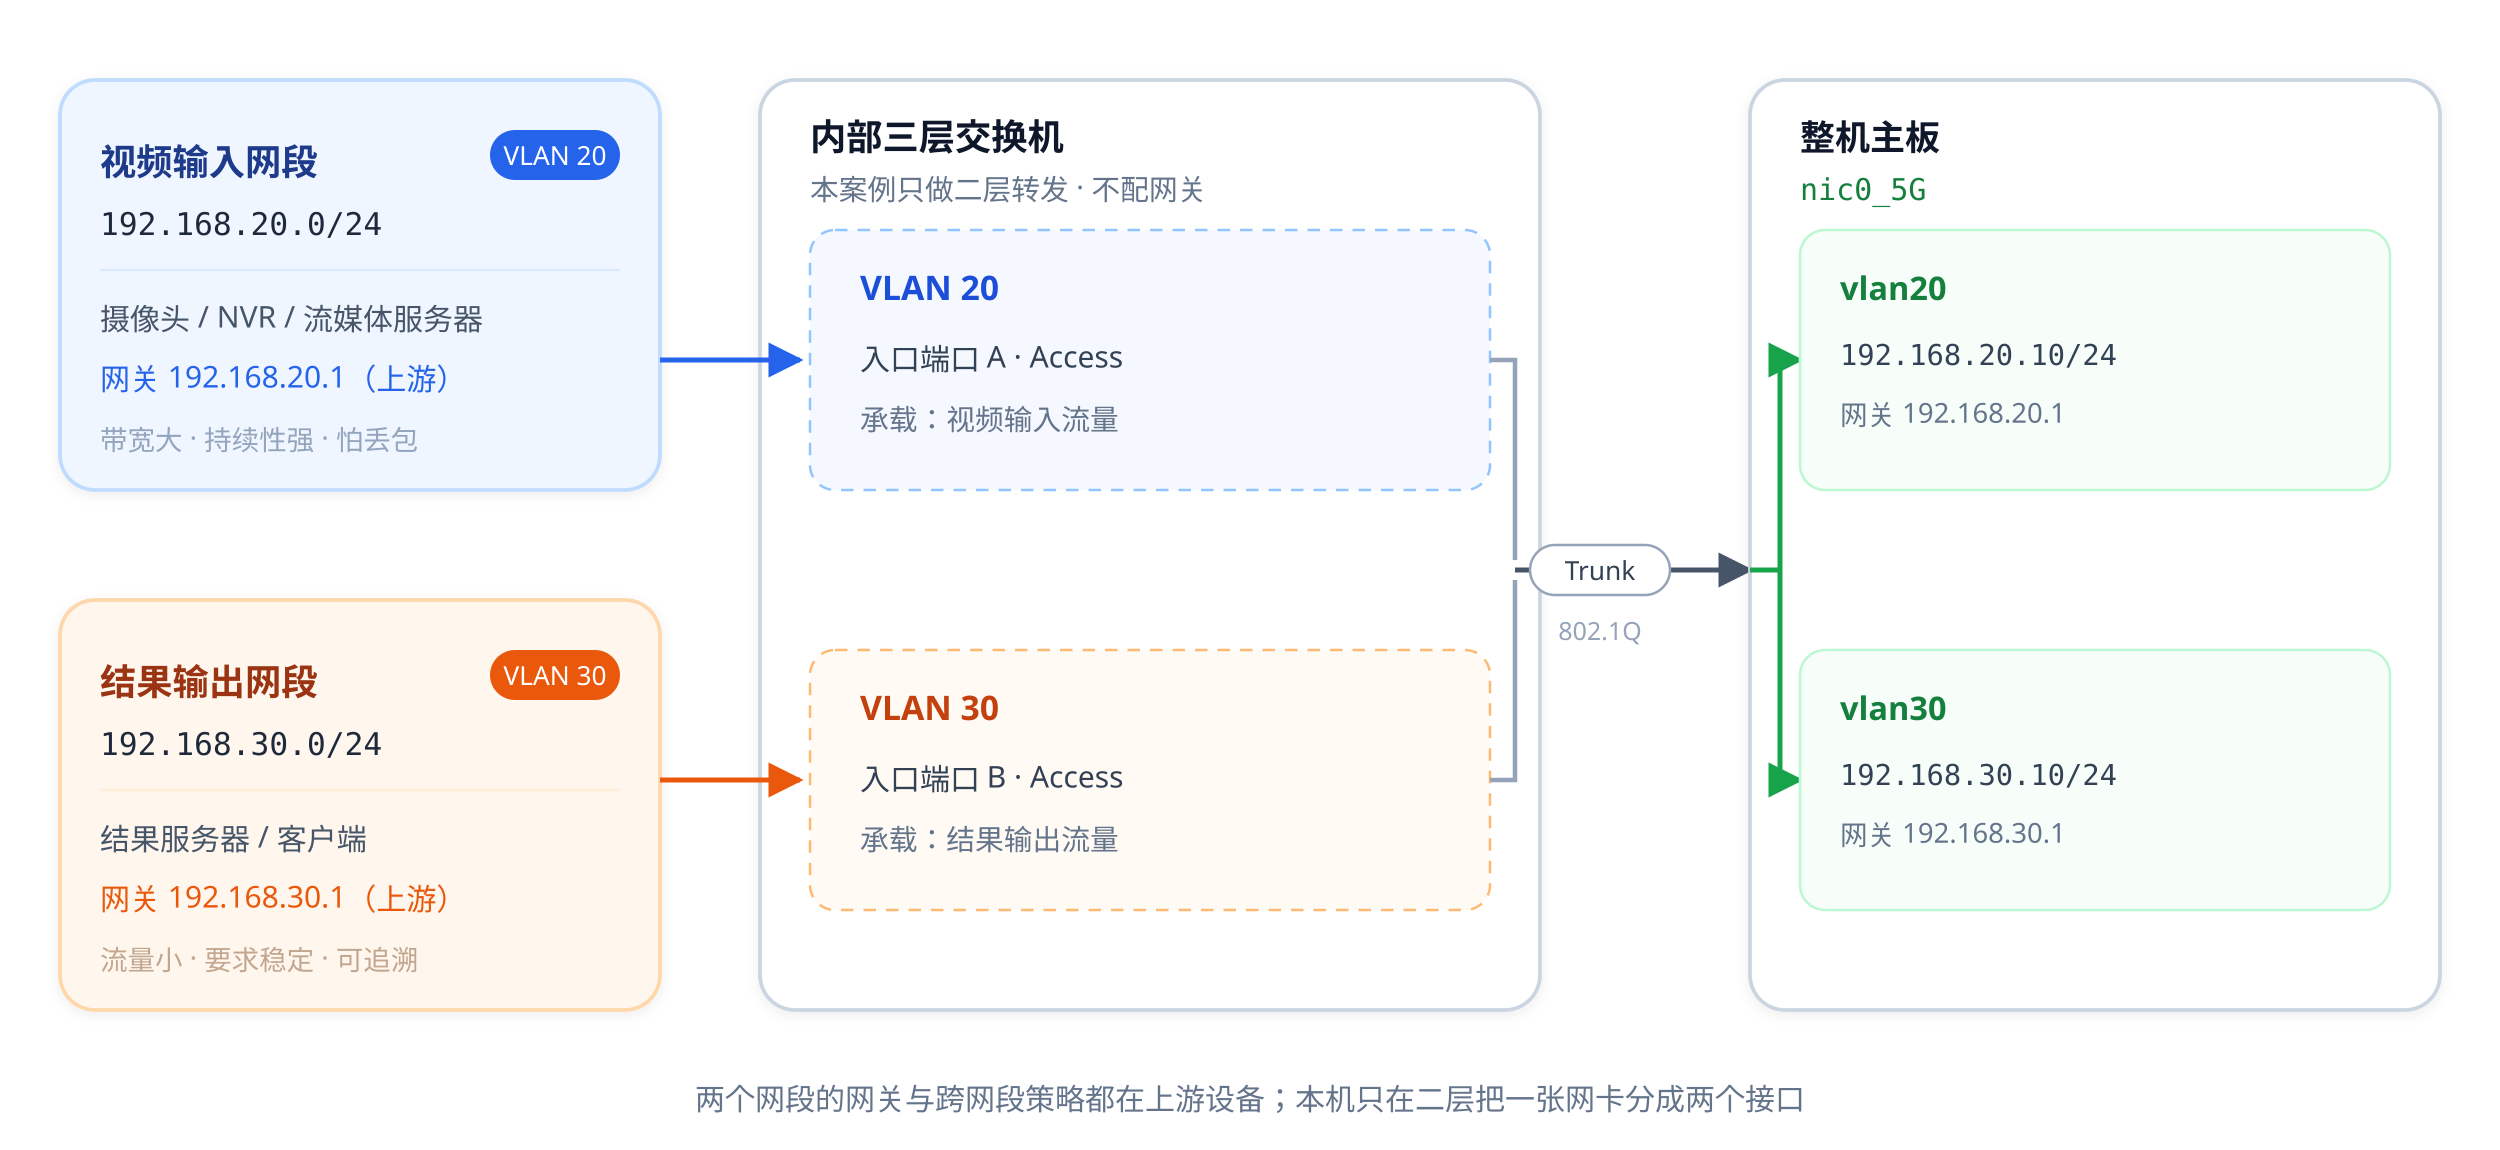
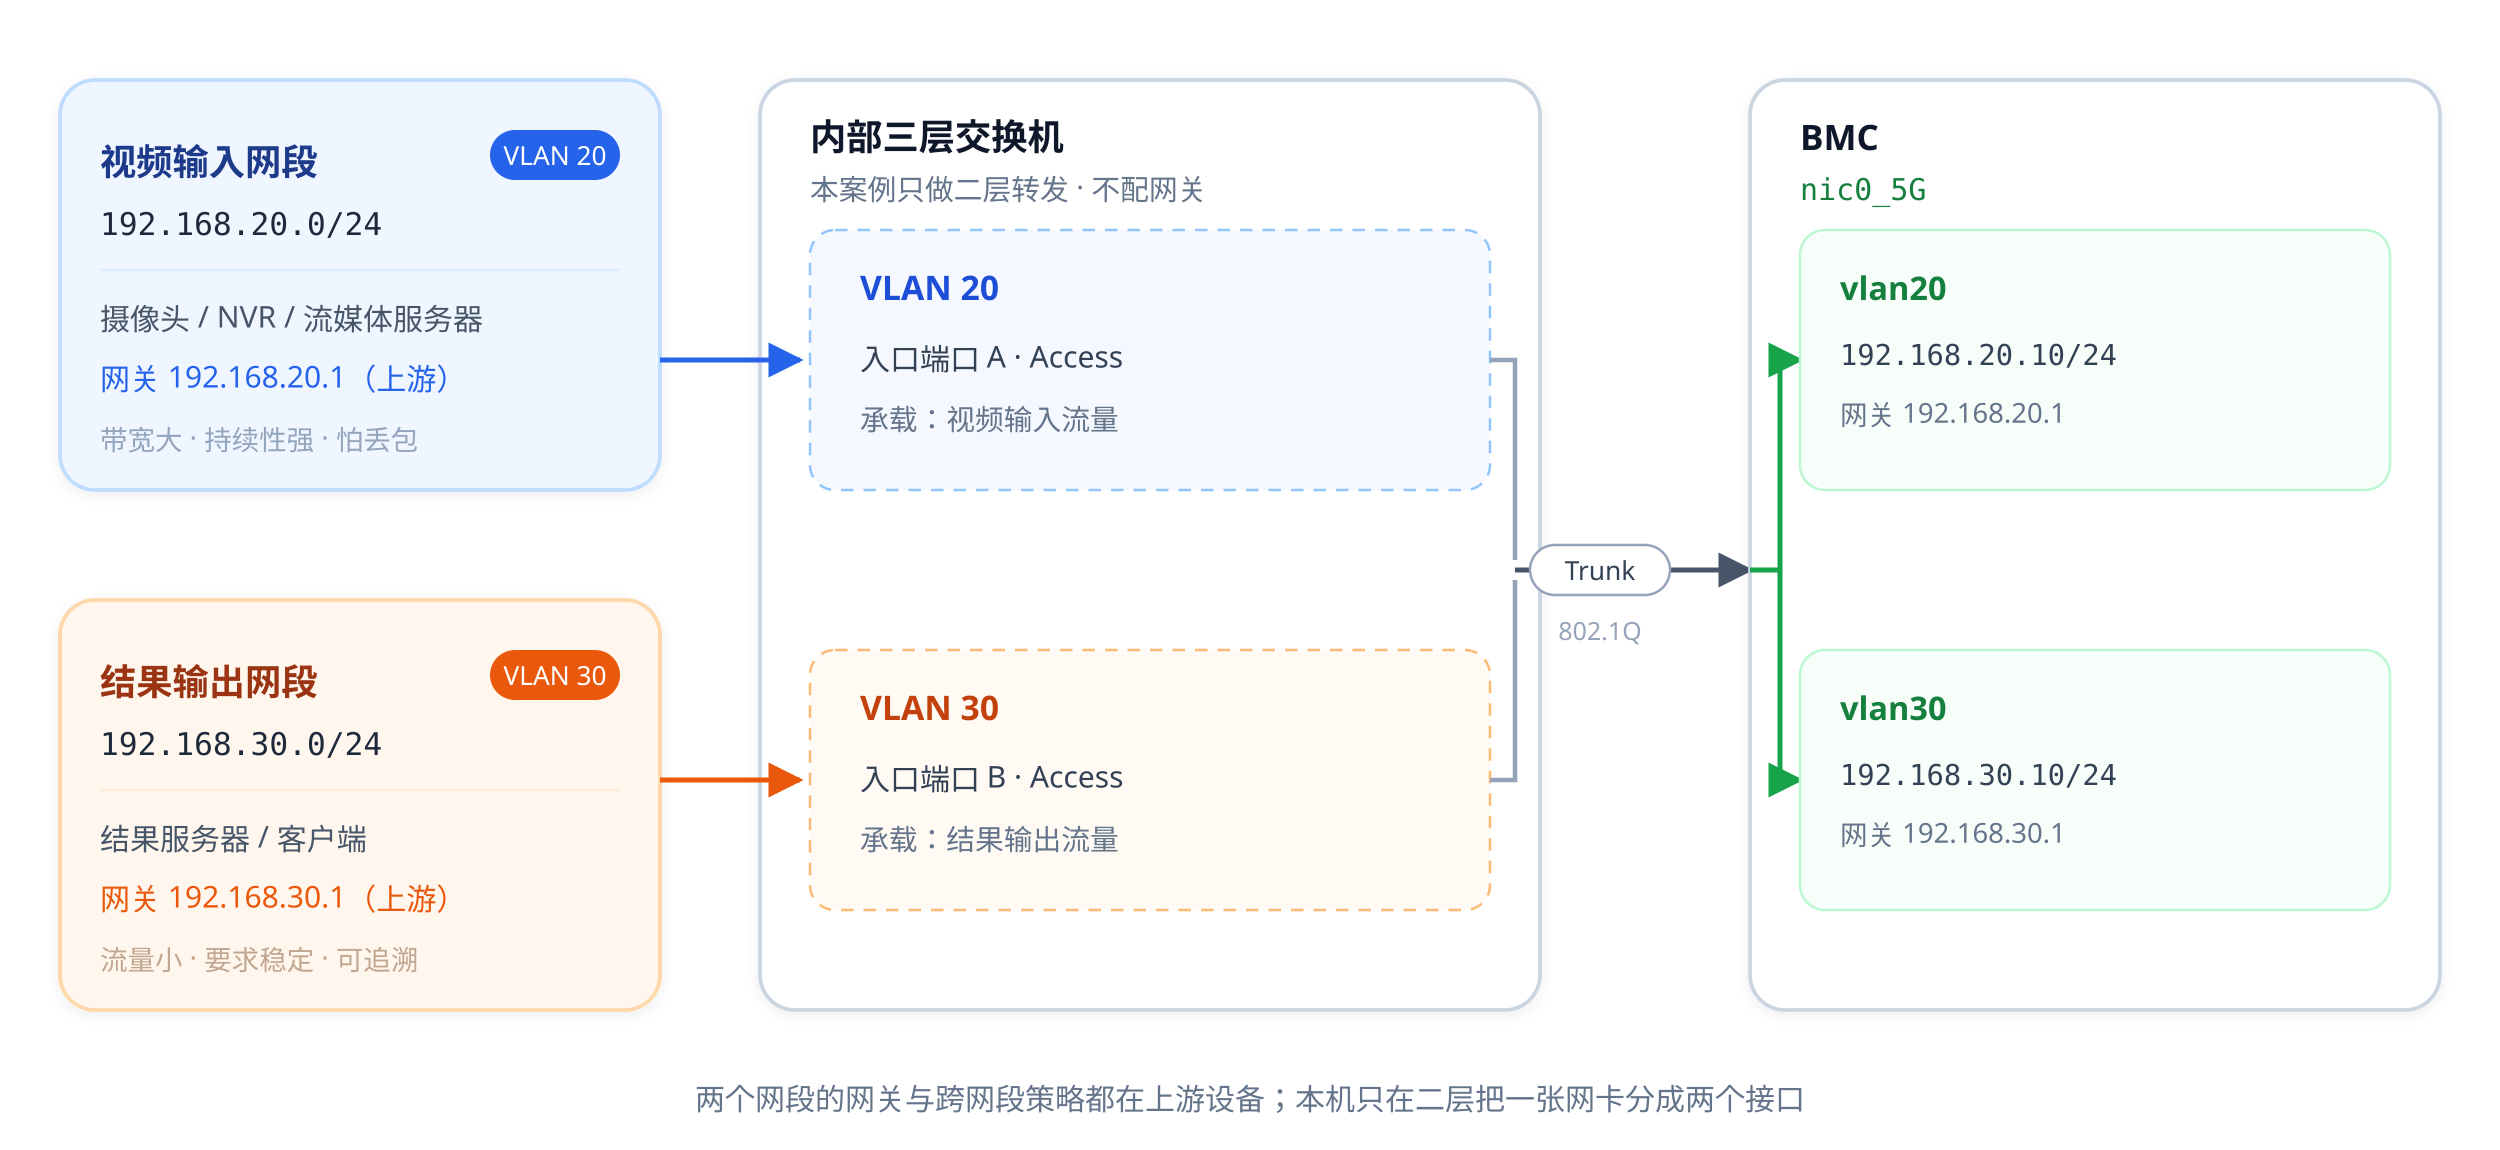
<svg xmlns="http://www.w3.org/2000/svg" viewBox="0 0 1000 460" width="100%" role="img" aria-label="一张网卡通过 VLAN 接入两个网段的拓扑示意">
  <defs>
    <marker id="arrB" viewBox="0 0 10 10" refX="9" refY="5" markerWidth="7" markerHeight="7" orient="auto-start-reverse">
      <path d="M 0 0 L 10 5 L 0 10 z" fill="#2563eb" />
    </marker>
    <marker id="arrO" viewBox="0 0 10 10" refX="9" refY="5" markerWidth="7" markerHeight="7" orient="auto-start-reverse">
      <path d="M 0 0 L 10 5 L 0 10 z" fill="#ea580c" />
    </marker>
    <marker id="arr" viewBox="0 0 10 10" refX="9" refY="5" markerWidth="7" markerHeight="7" orient="auto-start-reverse">
      <path d="M 0 0 L 10 5 L 0 10 z" fill="#475569" />
    </marker>
    <marker id="arrG" viewBox="0 0 10 10" refX="9" refY="5" markerWidth="7" markerHeight="7" orient="auto-start-reverse">
      <path d="M 0 0 L 10 5 L 0 10 z" fill="#16a34a" />
    </marker>
    <filter id="soft" x="-10%" y="-10%" width="120%" height="120%">
      <feDropShadow dx="0" dy="1.5" stdDeviation="2.5" flood-color="#0f172a" flood-opacity="0.07" />
    </filter>
  </defs>
  <rect width="1000" height="460" fill="#ffffff" />
  <rect x="24" y="32" width="240" height="164" rx="14" fill="#eff6ff" stroke="#bfdbfe" stroke-width="1.5" filter="url(#soft)" />
  <rect x="196" y="52" width="52" height="20" rx="10" fill="#2563eb" />
  <text x="222" y="66" font-family="'Noto Sans SC','Microsoft YaHei',sans-serif" font-size="10.5" fill="#ffffff" text-anchor="middle">VLAN 20</text>
  <text x="40" y="70" font-family="'Noto Sans SC','Microsoft YaHei',sans-serif" font-size="14.5" font-weight="600" fill="#1e3a8a">视频输入网段</text>
  <text x="40" y="94" font-family="'JetBrains Mono','SF Mono',Consolas,monospace" font-size="12.5" fill="#1e293b">192.168.20.0/24</text>
  <line x1="40" y1="108" x2="248" y2="108" stroke="#dbeafe" stroke-width="1" />
  <text x="40" y="132" font-family="'Noto Sans SC','Microsoft YaHei',sans-serif" font-size="12" fill="#475569">摄像头 / NVR / 流媒体服务器</text>
  <text x="40" y="156" font-family="'Noto Sans SC','Microsoft YaHei',sans-serif" font-size="12" fill="#2563eb">网关 192.168.20.1（上游）</text>
  <text x="40" y="180" font-family="'Noto Sans SC','Microsoft YaHei',sans-serif" font-size="11" fill="#93a4bd">带宽大 · 持续性强 · 怕丢包</text>
  <rect x="24" y="240" width="240" height="164" rx="14" fill="#fff7ed" stroke="#fed7aa" stroke-width="1.5" filter="url(#soft)" />
  <rect x="196" y="260" width="52" height="20" rx="10" fill="#ea580c" />
  <text x="222" y="274" font-family="'Noto Sans SC','Microsoft YaHei',sans-serif" font-size="10.5" fill="#ffffff" text-anchor="middle">VLAN 30</text>
  <text x="40" y="278" font-family="'Noto Sans SC','Microsoft YaHei',sans-serif" font-size="14.5" font-weight="600" fill="#9a3412">结果输出网段</text>
  <text x="40" y="302" font-family="'JetBrains Mono','SF Mono',Consolas,monospace" font-size="12.5" fill="#1e293b">192.168.30.0/24</text>
  <line x1="40" y1="316" x2="248" y2="316" stroke="#ffedd5" stroke-width="1" />
  <text x="40" y="340" font-family="'Noto Sans SC','Microsoft YaHei',sans-serif" font-size="12" fill="#475569">结果服务器 / 客户端</text>
  <text x="40" y="364" font-family="'Noto Sans SC','Microsoft YaHei',sans-serif" font-size="12" fill="#ea580c">网关 192.168.30.1（上游）</text>
  <text x="40" y="388" font-family="'Noto Sans SC','Microsoft YaHei',sans-serif" font-size="11" fill="#c2a68f">流量小 · 要求稳定 · 可追溯</text>
  <rect x="304" y="32" width="312" height="372" rx="14" fill="#ffffff" stroke="#cbd5e1" stroke-width="1.5" filter="url(#soft)" />
  <text x="324" y="60" font-family="'Noto Sans SC','Microsoft YaHei',sans-serif" font-size="14.5" font-weight="600" fill="#0f172a">内部三层交换机</text>
  <text x="324" y="80" font-family="'Noto Sans SC','Microsoft YaHei',sans-serif" font-size="11.5" fill="#64748b">本案例只做二层转发 · 不配网关</text>
  <rect x="324" y="92" width="272" height="104" rx="10" fill="#f5f9ff" stroke="#93c5fd" stroke-dasharray="5 4" />
  <text x="344" y="120" font-family="'Noto Sans SC','Microsoft YaHei',sans-serif" font-size="13.5" font-weight="600" fill="#1d4ed8">VLAN 20</text>
  <text x="344" y="148" font-family="'Noto Sans SC','Microsoft YaHei',sans-serif" font-size="12" fill="#334155">入口端口 A · Access</text>
  <text x="344" y="172" font-family="'Noto Sans SC','Microsoft YaHei',sans-serif" font-size="11.5" fill="#64748b">承载：视频输入流量</text>
  <rect x="324" y="260" width="272" height="104" rx="10" fill="#fffaf4" stroke="#fdba74" stroke-dasharray="5 4" />
  <text x="344" y="288" font-family="'Noto Sans SC','Microsoft YaHei',sans-serif" font-size="13.5" font-weight="600" fill="#c2410c">VLAN 30</text>
  <text x="344" y="316" font-family="'Noto Sans SC','Microsoft YaHei',sans-serif" font-size="12" fill="#334155">入口端口 B · Access</text>
  <text x="344" y="340" font-family="'Noto Sans SC','Microsoft YaHei',sans-serif" font-size="11.5" fill="#64748b">承载：结果输出流量</text>
  <line x1="264" y1="144" x2="320" y2="144" stroke="#2563eb" stroke-width="2" marker-end="url(#arrB)" />
  <line x1="264" y1="312" x2="320" y2="312" stroke="#ea580c" stroke-width="2" marker-end="url(#arrO)" />
  <path d="M 596 144 H 606 V 224" fill="none" stroke="#94a3b8" stroke-width="1.8" />
  <path d="M 596 312 H 606 V 232" fill="none" stroke="#94a3b8" stroke-width="1.8" />
  <line x1="606" y1="228" x2="700" y2="228" stroke="#475569" stroke-width="2" marker-end="url(#arr)" />
  <rect x="612" y="218" width="56" height="20" rx="10" fill="#ffffff" stroke="#94a3b8" />
  <text x="640" y="232" font-family="'Noto Sans SC','Microsoft YaHei',sans-serif" font-size="10.5" fill="#334155" text-anchor="middle">Trunk</text>
  <text x="640" y="256" font-family="'Noto Sans SC','Microsoft YaHei',sans-serif" font-size="10" fill="#94a3b8" text-anchor="middle">802.1Q</text>
  <rect x="700" y="32" width="276" height="372" rx="14" fill="#ffffff" stroke="#cbd5e1" stroke-width="1.5" filter="url(#soft)" />
-   <text x="720" y="60" font-family="'Noto Sans SC','Microsoft YaHei',sans-serif" font-size="14" font-weight="600" fill="#0f172a">整机主板</text>
+   <text x="720" y="60" font-family="'Noto Sans SC','Microsoft YaHei',sans-serif" font-size="14" font-weight="600" fill="#0f172a">BMC</text>
  <text x="720" y="80" font-family="'JetBrains Mono','SF Mono',Consolas,monospace" font-size="12" fill="#15803d">nic0_5G</text>
  <line x1="700" y1="228" x2="712" y2="228" stroke="#16a34a" stroke-width="2" />
  <line x1="712" y1="144" x2="712" y2="312" stroke="#16a34a" stroke-width="2" />
  <line x1="712" y1="144" x2="720" y2="144" stroke="#16a34a" stroke-width="2" marker-end="url(#arrG)" />
  <line x1="712" y1="312" x2="720" y2="312" stroke="#16a34a" stroke-width="2" marker-end="url(#arrG)" />
  <rect x="720" y="92" width="236" height="104" rx="10" fill="#f7fdf9" stroke="#bbf7d0" />
  <text x="736" y="120" font-family="'Noto Sans SC','Microsoft YaHei',sans-serif" font-size="13" font-weight="600" fill="#15803d">vlan20</text>
  <text x="736" y="146" font-family="'JetBrains Mono','SF Mono',Consolas,monospace" font-size="11.5" fill="#334155">192.168.20.10/24</text>
  <text x="736" y="170" font-family="'Noto Sans SC','Microsoft YaHei',sans-serif" font-size="11" fill="#64748b">网关 192.168.20.1</text>
  <rect x="720" y="260" width="236" height="104" rx="10" fill="#f7fdf9" stroke="#bbf7d0" />
  <text x="736" y="288" font-family="'Noto Sans SC','Microsoft YaHei',sans-serif" font-size="13" font-weight="600" fill="#15803d">vlan30</text>
  <text x="736" y="314" font-family="'JetBrains Mono','SF Mono',Consolas,monospace" font-size="11.5" fill="#334155">192.168.30.10/24</text>
  <text x="736" y="338" font-family="'Noto Sans SC','Microsoft YaHei',sans-serif" font-size="11" fill="#64748b">网关 192.168.30.1</text>
  <text x="500" y="444" font-family="'Noto Sans SC','Microsoft YaHei',sans-serif" font-size="12" fill="#64748b" text-anchor="middle">两个网段的网关与跨网段策略都在上游设备；本机只在二层把一张网卡分成两个接口</text>
</svg>
